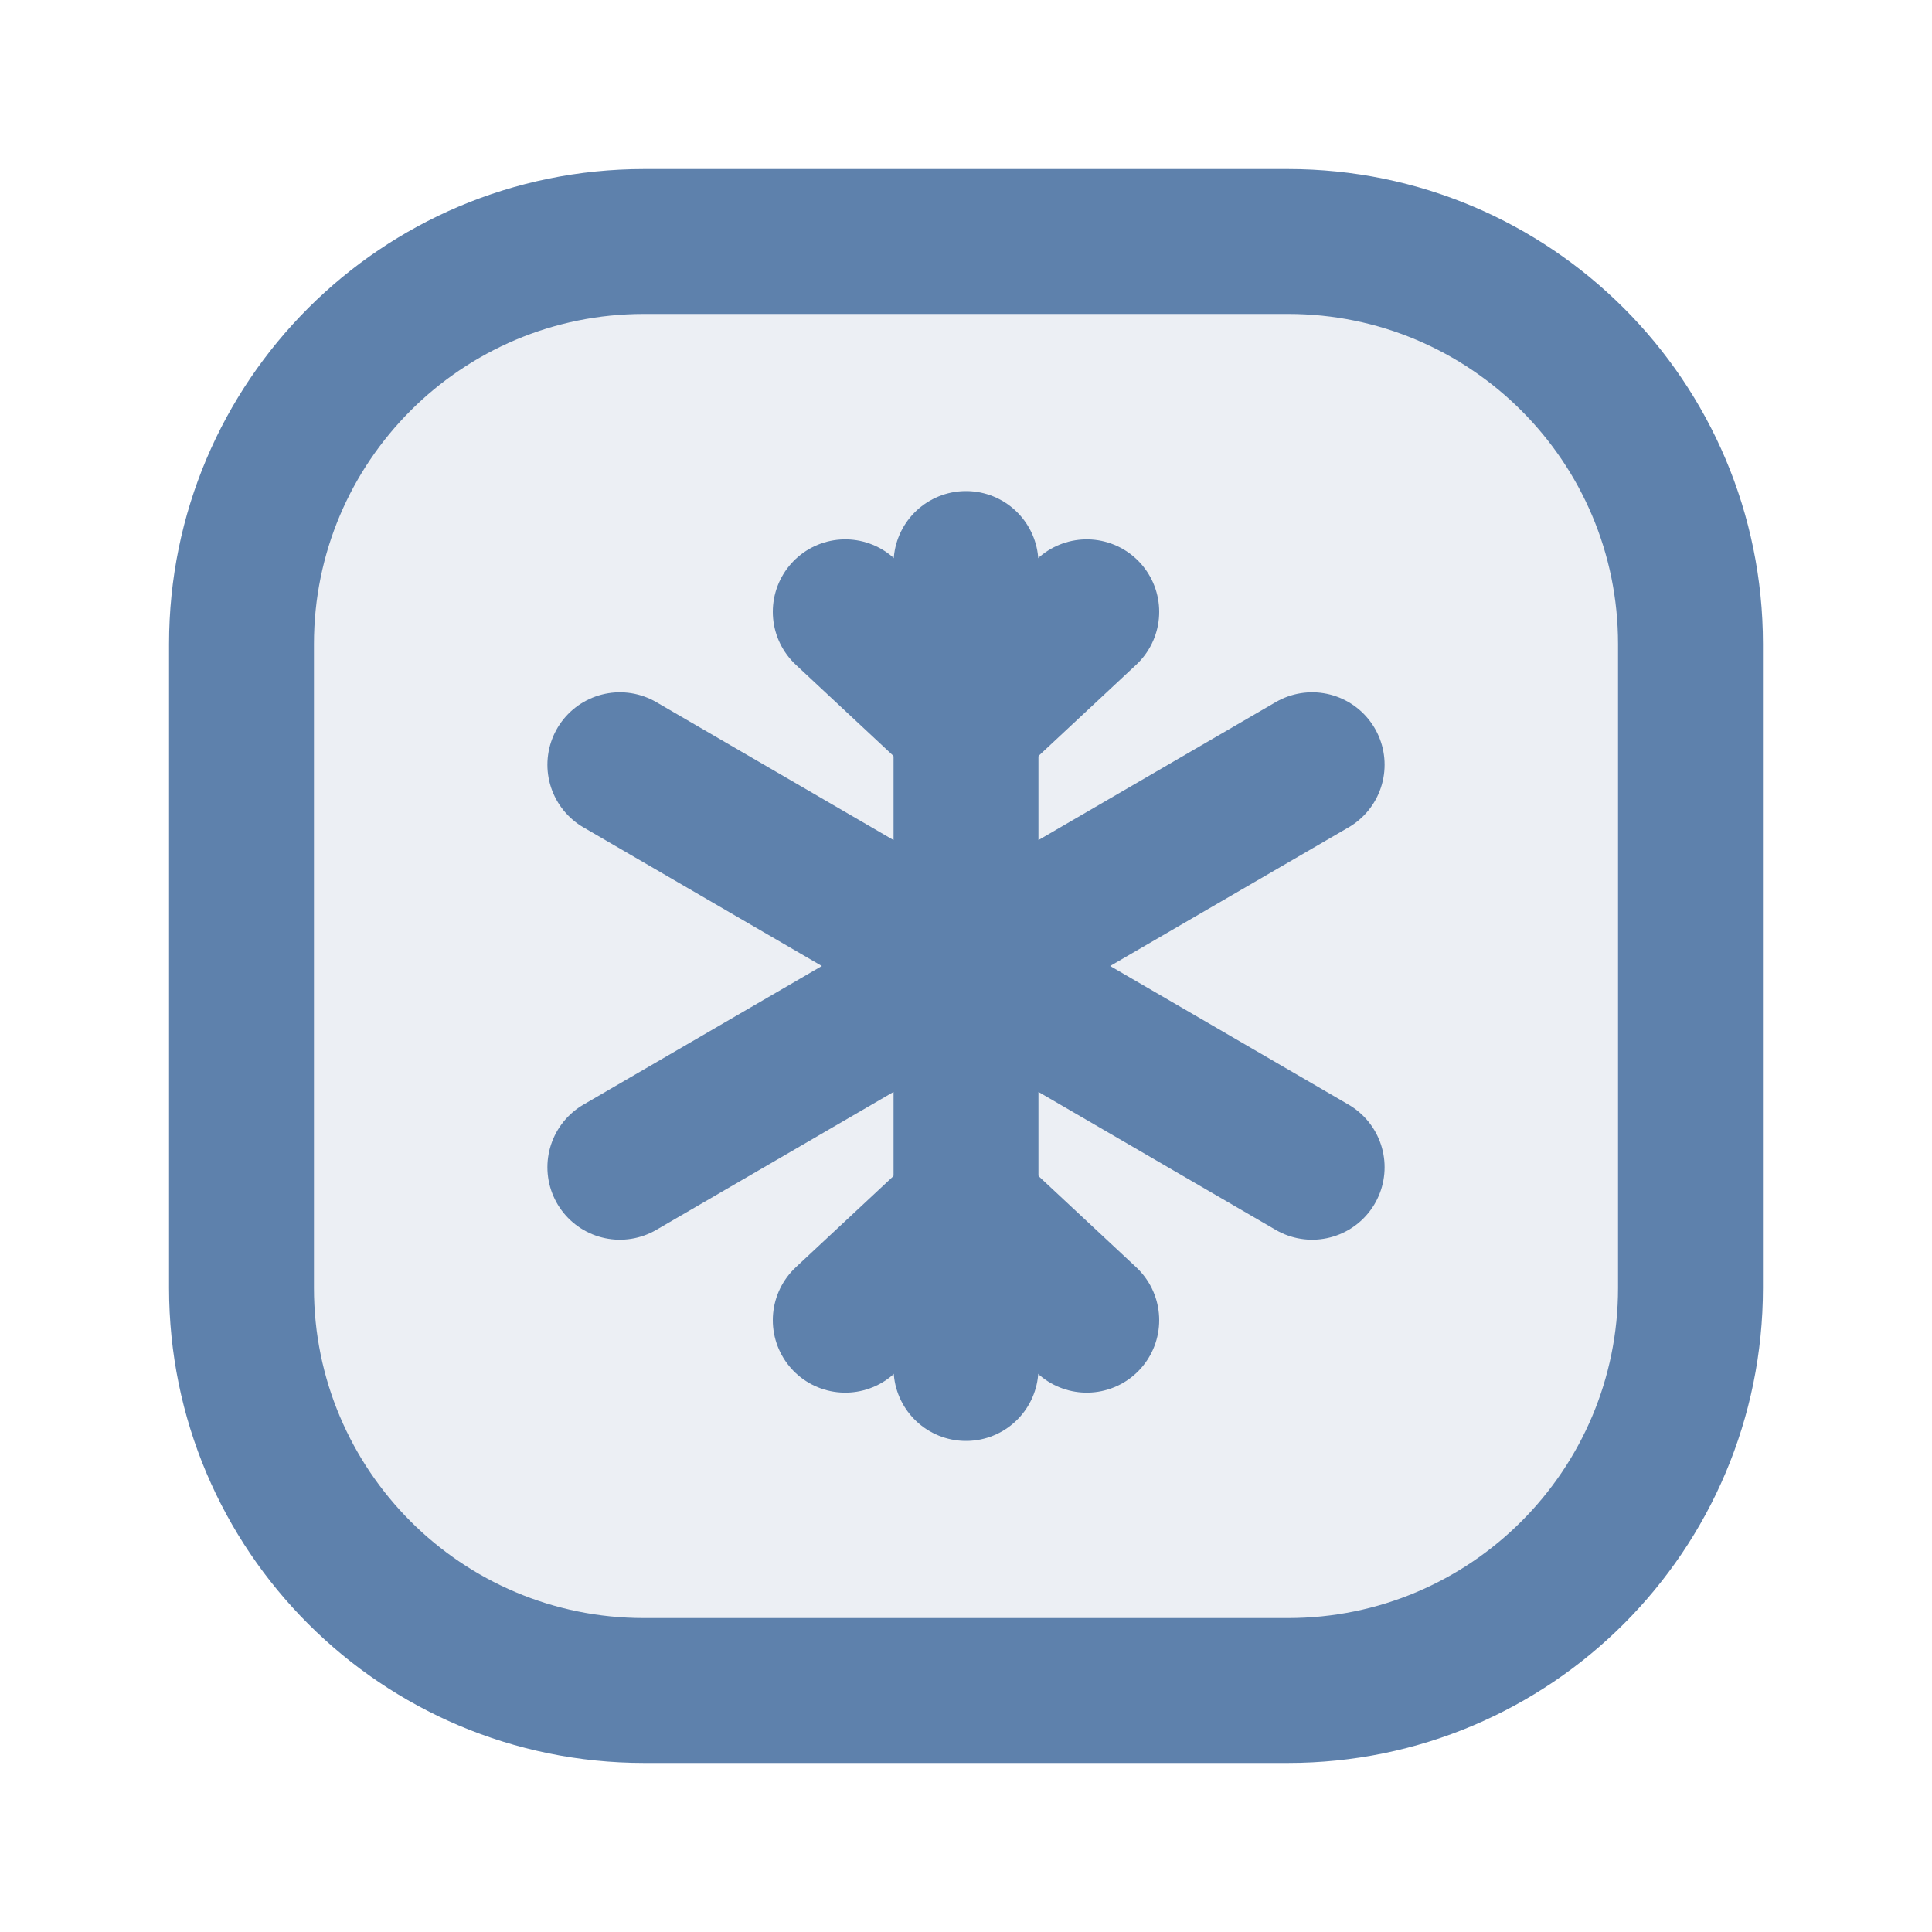
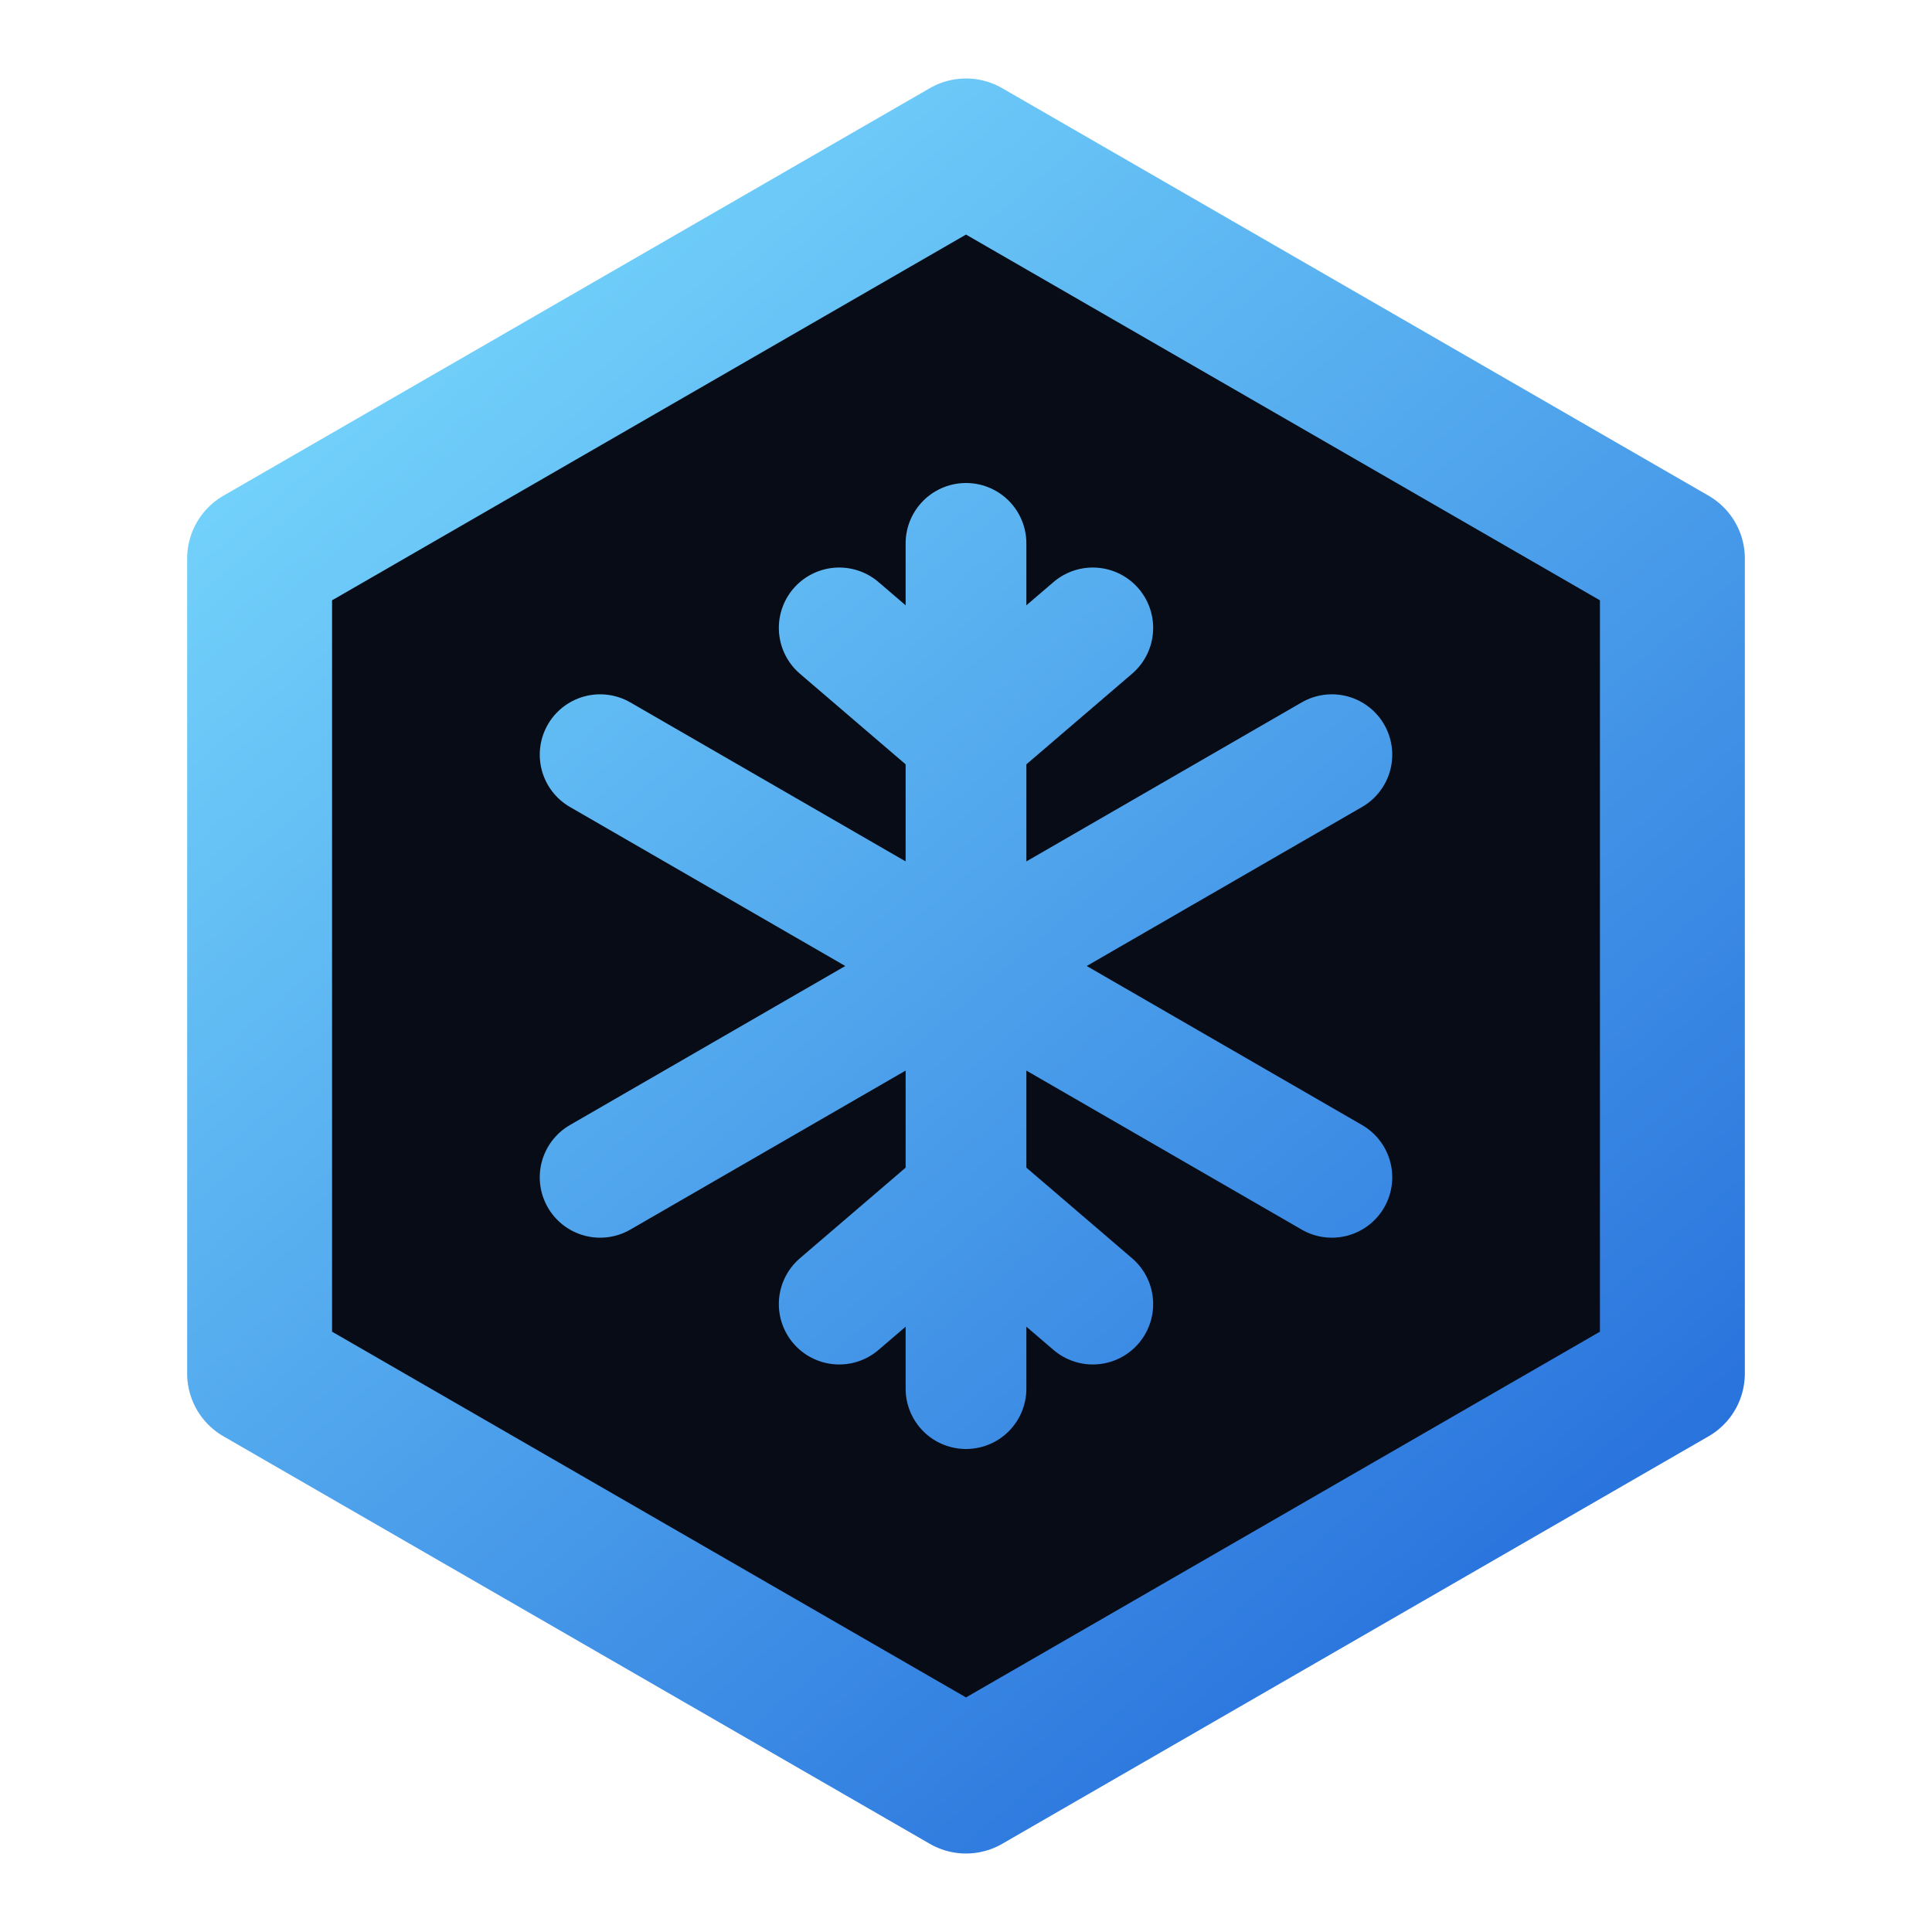
- <svg xmlns="http://www.w3.org/2000/svg" viewBox="0 0 24 24" fill="none" stroke="#5e81ac" stroke-width="1.8" stroke-linecap="round" stroke-linejoin="round">
-   <rect x="3" y="3" width="18" height="18" rx="5" fill="#eceff4" />
-   <path d="M12 7v10M7.7 9.5l8.6 5M7.7 14.5l8.6-5" />
-   <path d="M10.5 7.6 12 9l1.5-1.4M10.5 16.4 12 15l1.5 1.4" />
+ <svg xmlns="http://www.w3.org/2000/svg" viewBox="0 0 32 32" fill="none">
+   <defs>
+     <linearGradient id="g" x1="4" y1="2" x2="28" y2="30" gradientUnits="userSpaceOnUse">
+       <stop offset="0" stop-color="#7ee0ff" />
+       <stop offset="1" stop-color="#1d64d8" />
+     </linearGradient>
+   </defs>
+   <path d="M16 2.5 27.7 9.25v13.5L16 29.5 4.3 22.75V9.25Z" fill="#080c16" stroke="url(#g)" stroke-width="2.4" stroke-linejoin="round" />
+   <g stroke="url(#g)" stroke-width="2" stroke-linecap="round" stroke-linejoin="round">
+     <path d="M16 9v14M9.94 12.5l12.12 7M9.94 19.5l12.12-7" />
+     <path d="M13.9 10.4 16 12.2l2.1-1.8M13.9 21.6 16 19.8l2.1 1.8" />
+   </g>
</svg>
